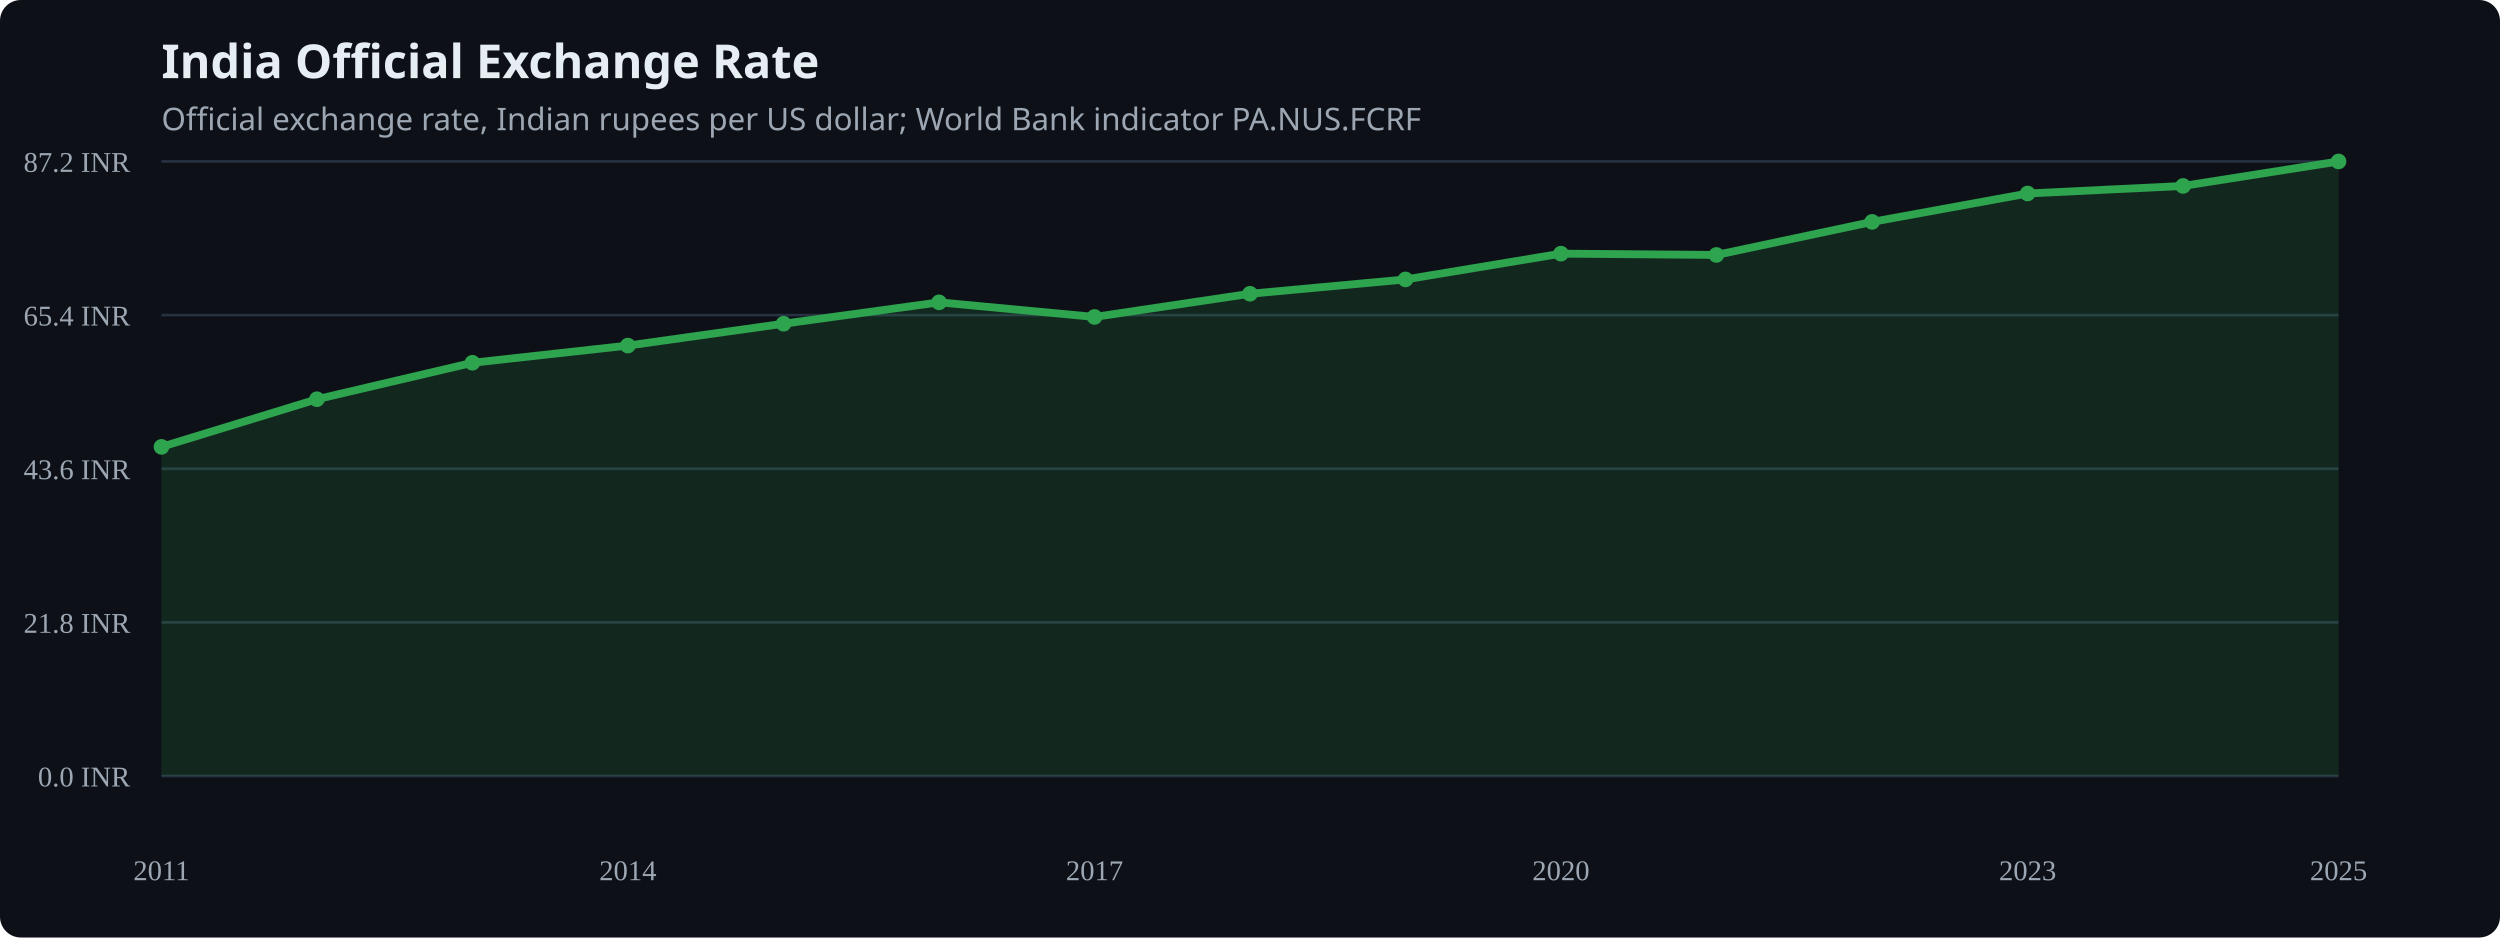
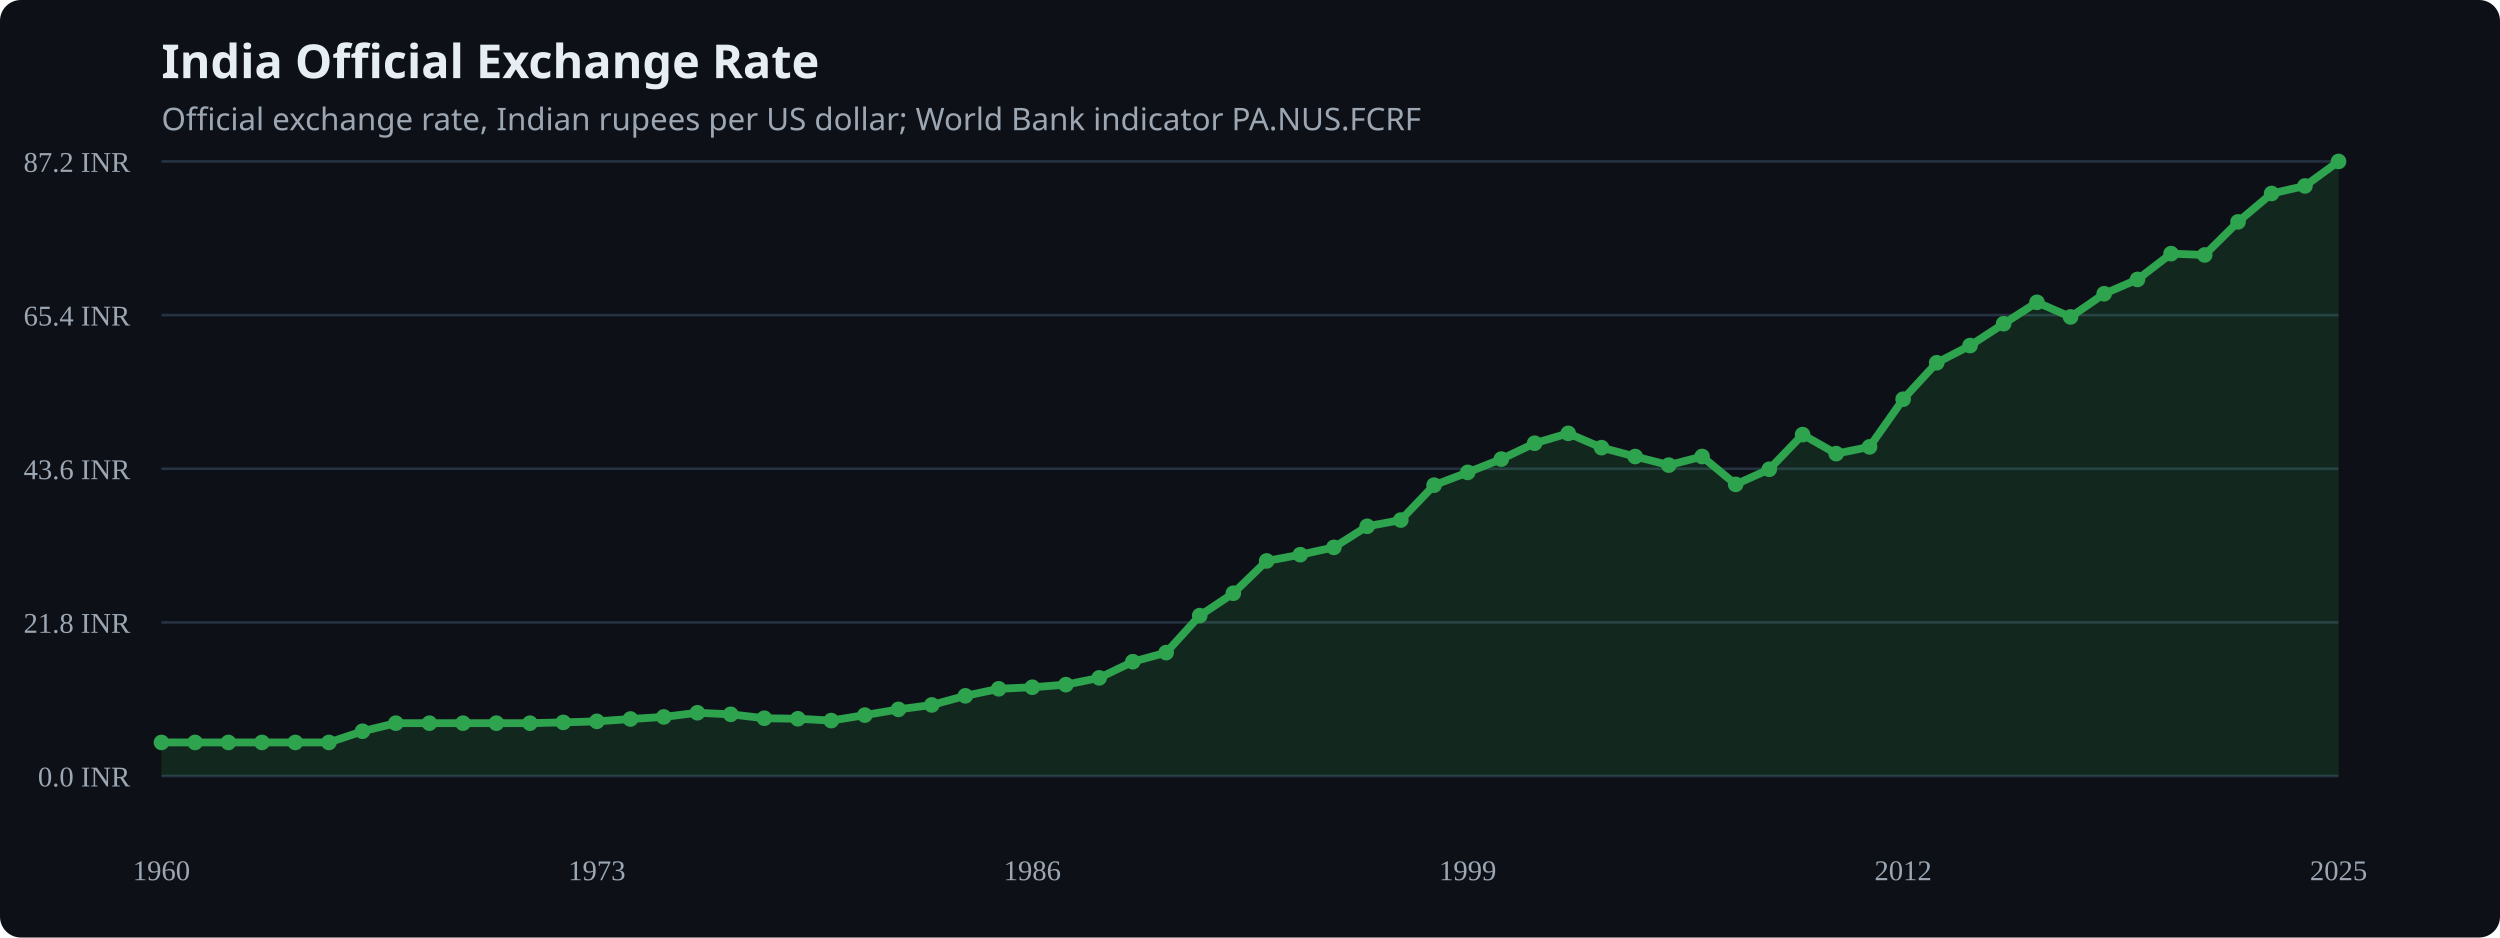
<svg xmlns="http://www.w3.org/2000/svg" width="960" height="360" viewBox="0 0 960 360" role="img" aria-label="India Official Exchange Rate">
  <rect width="100%" height="100%" fill="#0d1117" rx="8" />
  <text x="62" y="30" fill="#e6edf3" font-size="18" font-family="system-ui, sans-serif" font-weight="700">India Official Exchange Rate</text>
  <text x="62" y="50" fill="#9da7b3" font-size="12" font-family="system-ui, sans-serif">Official exchange rate, Indian rupees per US dollar; World Bank indicator PA.NUS.FCRF</text>
  <line x1="62" y1="62.0" x2="898" y2="62.0" stroke="#263241" stroke-width="1" />
  <text x="50" y="66.0" text-anchor="end" fill="#9da7b3" font-size="11">87.2 INR</text>
  <line x1="62" y1="121.0" x2="898" y2="121.0" stroke="#263241" stroke-width="1" />
  <text x="50" y="125.0" text-anchor="end" fill="#9da7b3" font-size="11">65.4 INR</text>
  <line x1="62" y1="180.0" x2="898" y2="180.0" stroke="#263241" stroke-width="1" />
  <text x="50" y="184.0" text-anchor="end" fill="#9da7b3" font-size="11">43.6 INR</text>
  <line x1="62" y1="239.0" x2="898" y2="239.0" stroke="#263241" stroke-width="1" />
  <text x="50" y="243.0" text-anchor="end" fill="#9da7b3" font-size="11">21.8 INR</text>
  <line x1="62" y1="298.0" x2="898" y2="298.0" stroke="#263241" stroke-width="1" />
  <text x="50" y="302.0" text-anchor="end" fill="#9da7b3" font-size="11">0.0 INR</text>
-   <polygon points="62,298 62.0,171.6 121.7,153.3 181.4,139.3 241.1,132.7 300.9,124.3 360.6,116.1 420.3,121.7 480.0,112.8 539.7,107.3 599.4,97.4 659.1,97.9 718.9,85.2 778.6,74.3 838.3,71.4 898.0,62.0 898,298" fill="#2ea44f" opacity="0.16" />
-   <polyline points="62.0,171.6 121.7,153.3 181.4,139.3 241.1,132.7 300.9,124.3 360.6,116.1 420.3,121.7 480.0,112.8 539.7,107.3 599.4,97.4 659.1,97.9 718.9,85.2 778.6,74.3 838.3,71.4 898.0,62.0" fill="none" stroke="#2ea44f" stroke-width="3" stroke-linejoin="round" stroke-linecap="round" />
-   <circle cx="62.0" cy="171.6" r="3" fill="#2ea44f" />
-   <circle cx="121.7" cy="153.3" r="3" fill="#2ea44f" />
-   <circle cx="181.4" cy="139.3" r="3" fill="#2ea44f" />
-   <circle cx="241.1" cy="132.7" r="3" fill="#2ea44f" />
-   <circle cx="300.9" cy="124.3" r="3" fill="#2ea44f" />
-   <circle cx="360.6" cy="116.1" r="3" fill="#2ea44f" />
-   <circle cx="420.3" cy="121.7" r="3" fill="#2ea44f" />
-   <circle cx="480.0" cy="112.8" r="3" fill="#2ea44f" />
-   <circle cx="539.7" cy="107.3" r="3" fill="#2ea44f" />
-   <circle cx="599.4" cy="97.4" r="3" fill="#2ea44f" />
-   <circle cx="659.1" cy="97.9" r="3" fill="#2ea44f" />
-   <circle cx="718.9" cy="85.2" r="3" fill="#2ea44f" />
-   <circle cx="778.6" cy="74.3" r="3" fill="#2ea44f" />
-   <circle cx="838.3" cy="71.4" r="3" fill="#2ea44f" />
+   <polygon points="62,298 62.0,285.1 74.9,285.1 87.7,285.1 100.6,285.1 113.4,285.1 126.3,285.1 139.2,280.8 152.0,277.7 164.9,277.7 177.8,277.7 190.6,277.7 203.5,277.7 216.3,277.4 229.2,277.0 242.1,276.1 254.9,275.3 267.8,273.7 280.6,274.3 293.5,275.8 306.4,276.0 319.2,276.7 332.1,274.6 345.0,272.4 357.8,270.7 370.7,267.2 383.5,264.5 396.4,263.9 409.3,262.9 422.1,260.3 435.0,254.1 447.8,250.6 460.7,236.4 473.6,227.8 486.4,215.4 499.3,213.0 512.2,210.2 525.0,202.1 537.9,199.7 550.7,186.3 563.6,181.4 576.5,176.3 589.3,170.2 602.2,166.4 615.0,171.9 627.9,175.3 640.8,178.6 653.6,175.3 666.5,186.0 679.4,180.2 692.2,166.9 705.1,174.2 717.9,171.6 730.8,153.3 743.7,139.3 756.5,132.7 769.4,124.3 782.2,116.1 795.1,121.7 808.0,112.8 820.8,107.3 833.7,97.4 846.6,97.9 859.4,85.2 872.3,74.3 885.1,71.4 898.0,62.0 898,298" fill="#2ea44f" opacity="0.16" />
+   <polyline points="62.0,285.1 74.9,285.1 87.7,285.1 100.6,285.1 113.4,285.1 126.3,285.1 139.2,280.8 152.0,277.7 164.9,277.7 177.8,277.7 190.6,277.7 203.5,277.7 216.3,277.4 229.2,277.0 242.1,276.1 254.9,275.3 267.8,273.7 280.6,274.3 293.5,275.8 306.4,276.0 319.2,276.7 332.1,274.6 345.0,272.4 357.8,270.7 370.7,267.2 383.5,264.5 396.4,263.9 409.3,262.9 422.1,260.3 435.0,254.1 447.8,250.6 460.7,236.4 473.6,227.8 486.4,215.4 499.3,213.0 512.2,210.2 525.0,202.1 537.9,199.7 550.7,186.3 563.6,181.4 576.5,176.3 589.3,170.2 602.2,166.4 615.0,171.9 627.9,175.3 640.8,178.6 653.6,175.3 666.5,186.0 679.4,180.2 692.2,166.9 705.1,174.2 717.9,171.6 730.8,153.3 743.7,139.3 756.5,132.7 769.4,124.3 782.2,116.1 795.1,121.7 808.0,112.8 820.8,107.3 833.7,97.4 846.6,97.9 859.4,85.2 872.3,74.3 885.1,71.4 898.0,62.0" fill="none" stroke="#2ea44f" stroke-width="3" stroke-linejoin="round" stroke-linecap="round" />
+   <circle cx="62.0" cy="285.1" r="3" fill="#2ea44f" />
+   <circle cx="74.9" cy="285.1" r="3" fill="#2ea44f" />
+   <circle cx="87.7" cy="285.1" r="3" fill="#2ea44f" />
+   <circle cx="100.6" cy="285.1" r="3" fill="#2ea44f" />
+   <circle cx="113.4" cy="285.1" r="3" fill="#2ea44f" />
+   <circle cx="126.3" cy="285.1" r="3" fill="#2ea44f" />
+   <circle cx="139.2" cy="280.8" r="3" fill="#2ea44f" />
+   <circle cx="152.0" cy="277.7" r="3" fill="#2ea44f" />
+   <circle cx="164.9" cy="277.7" r="3" fill="#2ea44f" />
+   <circle cx="177.8" cy="277.7" r="3" fill="#2ea44f" />
+   <circle cx="190.6" cy="277.7" r="3" fill="#2ea44f" />
+   <circle cx="203.5" cy="277.7" r="3" fill="#2ea44f" />
+   <circle cx="216.3" cy="277.4" r="3" fill="#2ea44f" />
+   <circle cx="229.2" cy="277.0" r="3" fill="#2ea44f" />
+   <circle cx="242.1" cy="276.1" r="3" fill="#2ea44f" />
+   <circle cx="254.9" cy="275.3" r="3" fill="#2ea44f" />
+   <circle cx="267.8" cy="273.7" r="3" fill="#2ea44f" />
+   <circle cx="280.6" cy="274.3" r="3" fill="#2ea44f" />
+   <circle cx="293.5" cy="275.8" r="3" fill="#2ea44f" />
+   <circle cx="306.4" cy="276.0" r="3" fill="#2ea44f" />
+   <circle cx="319.2" cy="276.7" r="3" fill="#2ea44f" />
+   <circle cx="332.1" cy="274.6" r="3" fill="#2ea44f" />
+   <circle cx="345.0" cy="272.4" r="3" fill="#2ea44f" />
+   <circle cx="357.8" cy="270.7" r="3" fill="#2ea44f" />
+   <circle cx="370.7" cy="267.2" r="3" fill="#2ea44f" />
+   <circle cx="383.5" cy="264.5" r="3" fill="#2ea44f" />
+   <circle cx="396.4" cy="263.9" r="3" fill="#2ea44f" />
+   <circle cx="409.3" cy="262.9" r="3" fill="#2ea44f" />
+   <circle cx="422.1" cy="260.3" r="3" fill="#2ea44f" />
+   <circle cx="435.0" cy="254.1" r="3" fill="#2ea44f" />
+   <circle cx="447.8" cy="250.6" r="3" fill="#2ea44f" />
+   <circle cx="460.7" cy="236.4" r="3" fill="#2ea44f" />
+   <circle cx="473.6" cy="227.8" r="3" fill="#2ea44f" />
+   <circle cx="486.4" cy="215.4" r="3" fill="#2ea44f" />
+   <circle cx="499.3" cy="213.0" r="3" fill="#2ea44f" />
+   <circle cx="512.2" cy="210.2" r="3" fill="#2ea44f" />
+   <circle cx="525.0" cy="202.1" r="3" fill="#2ea44f" />
+   <circle cx="537.9" cy="199.7" r="3" fill="#2ea44f" />
+   <circle cx="550.7" cy="186.3" r="3" fill="#2ea44f" />
+   <circle cx="563.6" cy="181.4" r="3" fill="#2ea44f" />
+   <circle cx="576.5" cy="176.3" r="3" fill="#2ea44f" />
+   <circle cx="589.3" cy="170.2" r="3" fill="#2ea44f" />
+   <circle cx="602.2" cy="166.4" r="3" fill="#2ea44f" />
+   <circle cx="615.0" cy="171.9" r="3" fill="#2ea44f" />
+   <circle cx="627.9" cy="175.3" r="3" fill="#2ea44f" />
+   <circle cx="640.8" cy="178.6" r="3" fill="#2ea44f" />
+   <circle cx="653.6" cy="175.3" r="3" fill="#2ea44f" />
+   <circle cx="666.5" cy="186.0" r="3" fill="#2ea44f" />
+   <circle cx="679.4" cy="180.2" r="3" fill="#2ea44f" />
+   <circle cx="692.2" cy="166.9" r="3" fill="#2ea44f" />
+   <circle cx="705.1" cy="174.2" r="3" fill="#2ea44f" />
+   <circle cx="717.9" cy="171.6" r="3" fill="#2ea44f" />
+   <circle cx="730.8" cy="153.3" r="3" fill="#2ea44f" />
+   <circle cx="743.7" cy="139.3" r="3" fill="#2ea44f" />
+   <circle cx="756.5" cy="132.7" r="3" fill="#2ea44f" />
+   <circle cx="769.4" cy="124.3" r="3" fill="#2ea44f" />
+   <circle cx="782.2" cy="116.1" r="3" fill="#2ea44f" />
+   <circle cx="795.1" cy="121.7" r="3" fill="#2ea44f" />
+   <circle cx="808.0" cy="112.8" r="3" fill="#2ea44f" />
+   <circle cx="820.8" cy="107.3" r="3" fill="#2ea44f" />
+   <circle cx="833.7" cy="97.4" r="3" fill="#2ea44f" />
+   <circle cx="846.6" cy="97.9" r="3" fill="#2ea44f" />
+   <circle cx="859.4" cy="85.2" r="3" fill="#2ea44f" />
+   <circle cx="872.3" cy="74.3" r="3" fill="#2ea44f" />
+   <circle cx="885.1" cy="71.4" r="3" fill="#2ea44f" />
  <circle cx="898.0" cy="62.0" r="3" fill="#2ea44f" />
-   <text x="62.0" y="338" text-anchor="middle" fill="#9da7b3" font-size="11">2011</text>
-   <text x="241.1" y="338" text-anchor="middle" fill="#9da7b3" font-size="11">2014</text>
-   <text x="420.3" y="338" text-anchor="middle" fill="#9da7b3" font-size="11">2017</text>
-   <text x="599.4" y="338" text-anchor="middle" fill="#9da7b3" font-size="11">2020</text>
-   <text x="778.6" y="338" text-anchor="middle" fill="#9da7b3" font-size="11">2023</text>
+   <text x="62.0" y="338" text-anchor="middle" fill="#9da7b3" font-size="11">1960</text>
+   <text x="229.2" y="338" text-anchor="middle" fill="#9da7b3" font-size="11">1973</text>
+   <text x="396.4" y="338" text-anchor="middle" fill="#9da7b3" font-size="11">1986</text>
+   <text x="563.6" y="338" text-anchor="middle" fill="#9da7b3" font-size="11">1999</text>
+   <text x="730.8" y="338" text-anchor="middle" fill="#9da7b3" font-size="11">2012</text>
  <text x="898.0" y="338" text-anchor="middle" fill="#9da7b3" font-size="11">2025</text>
</svg>
